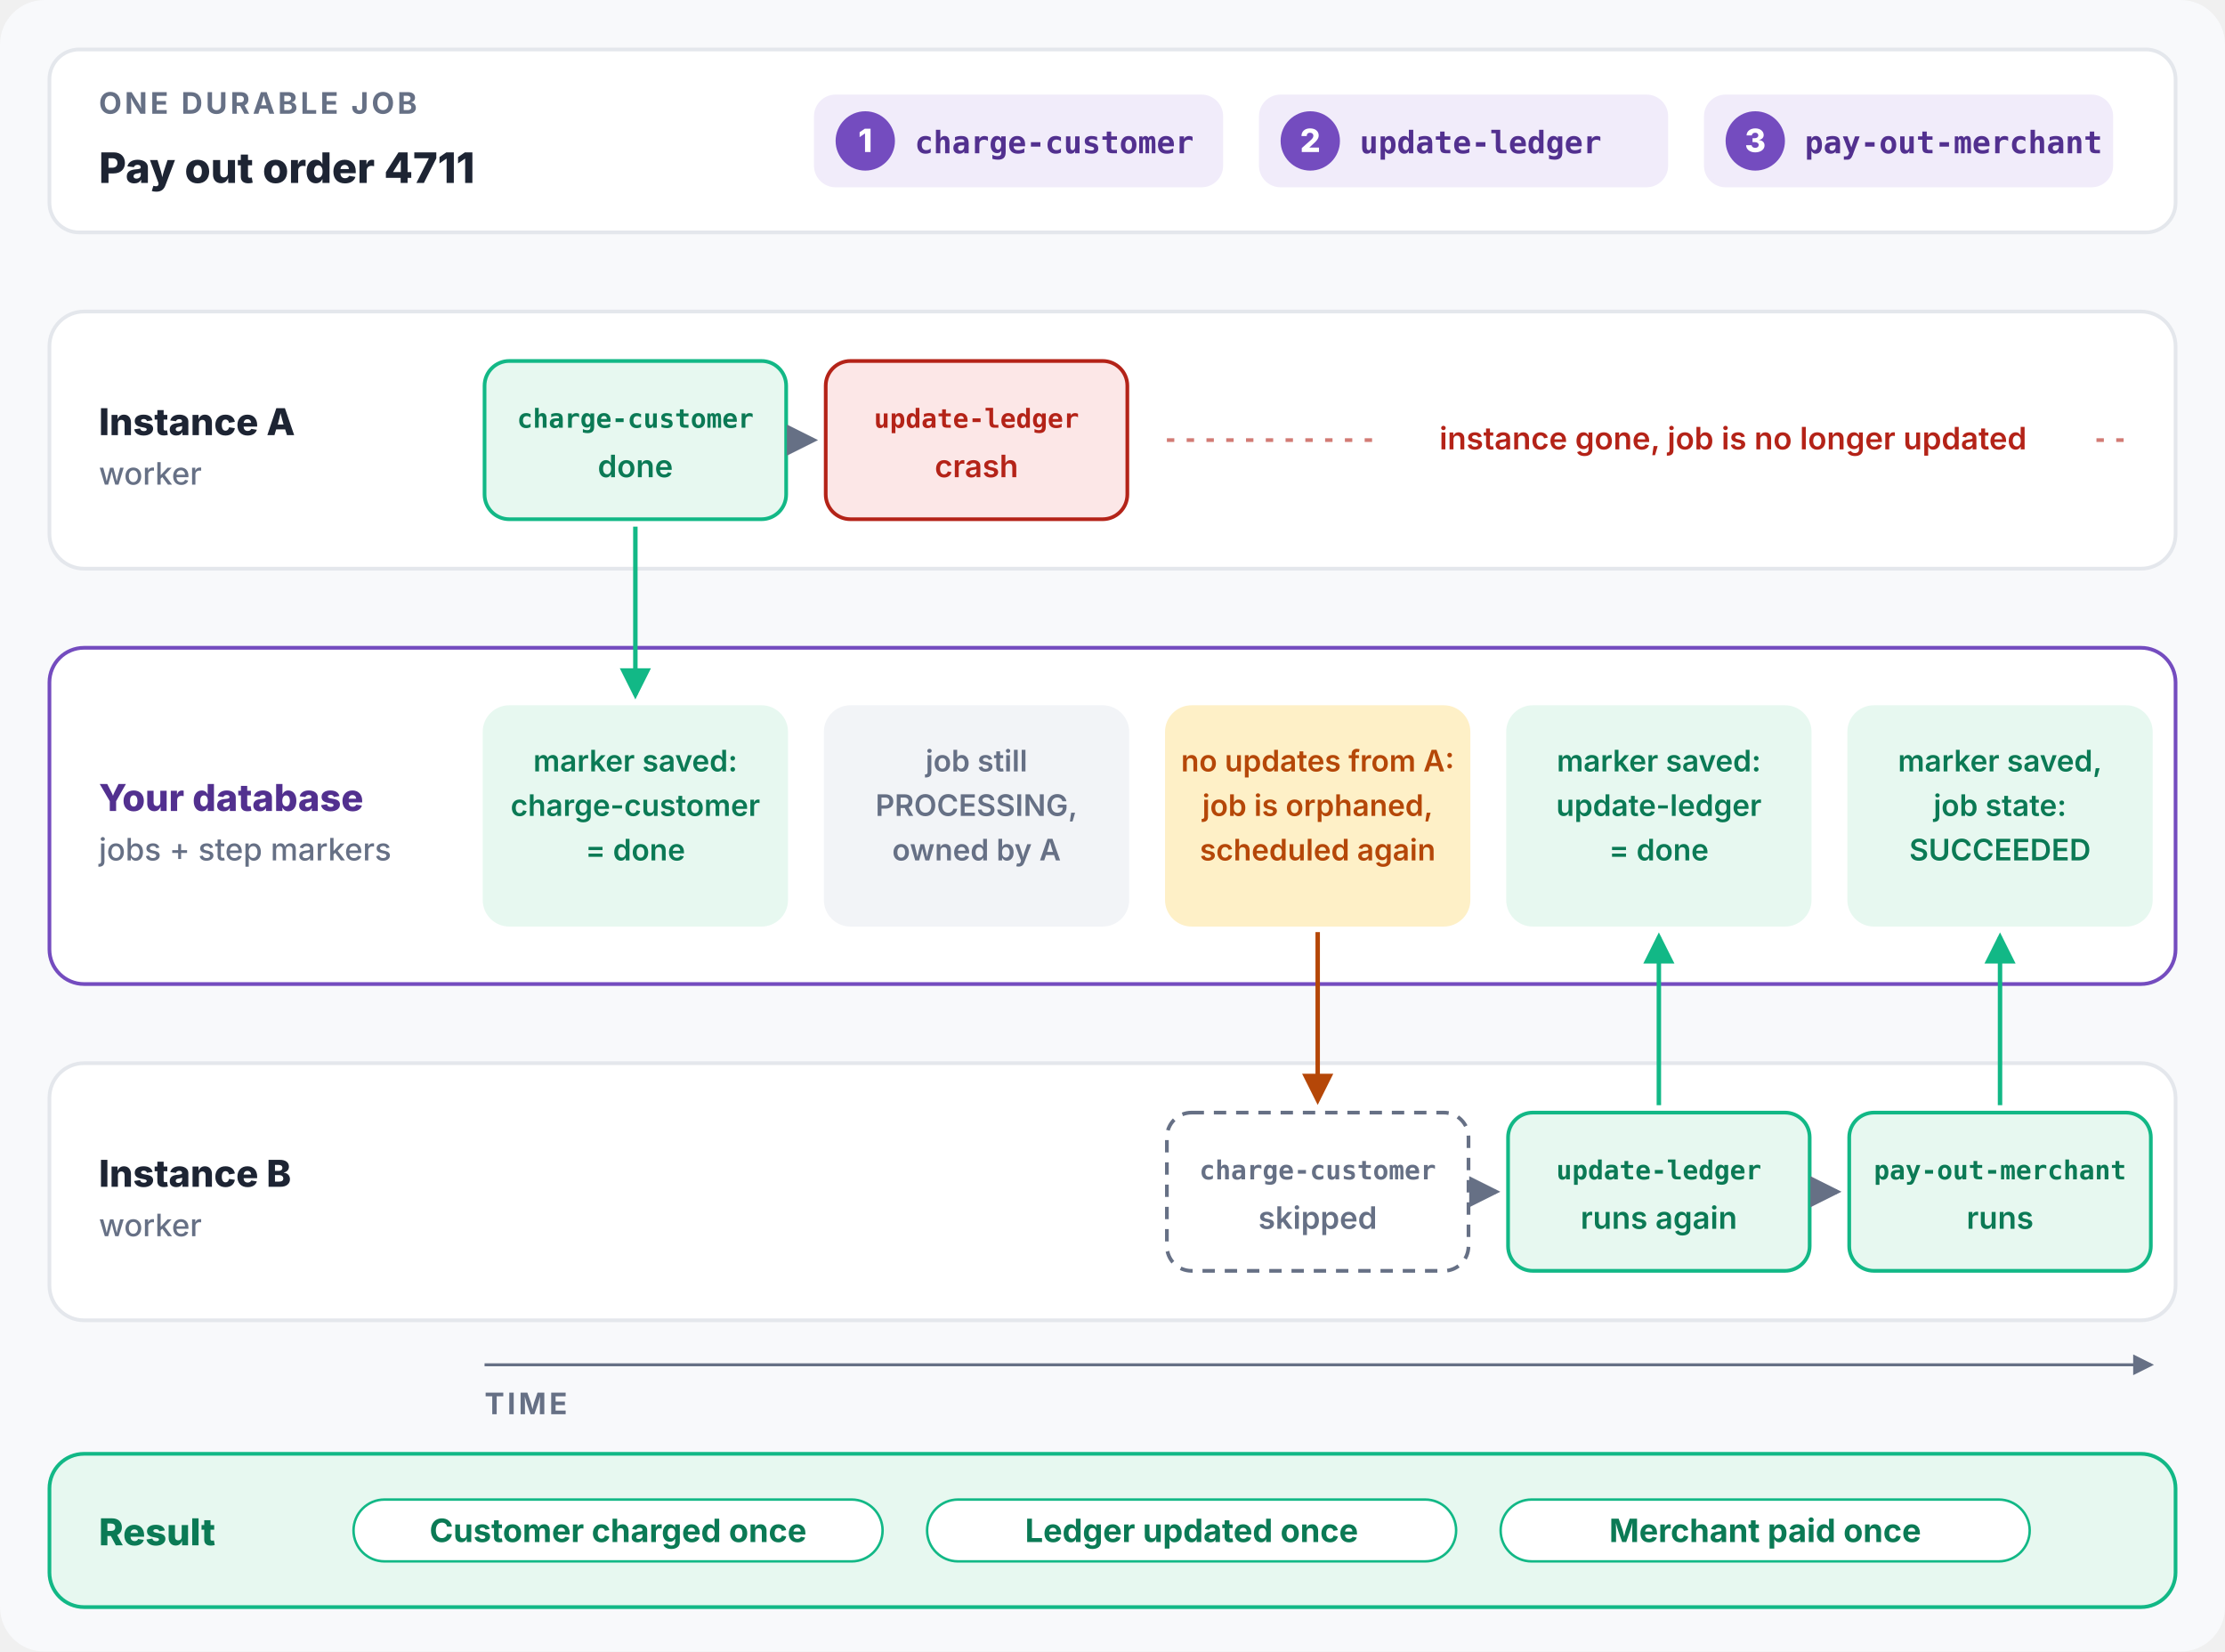
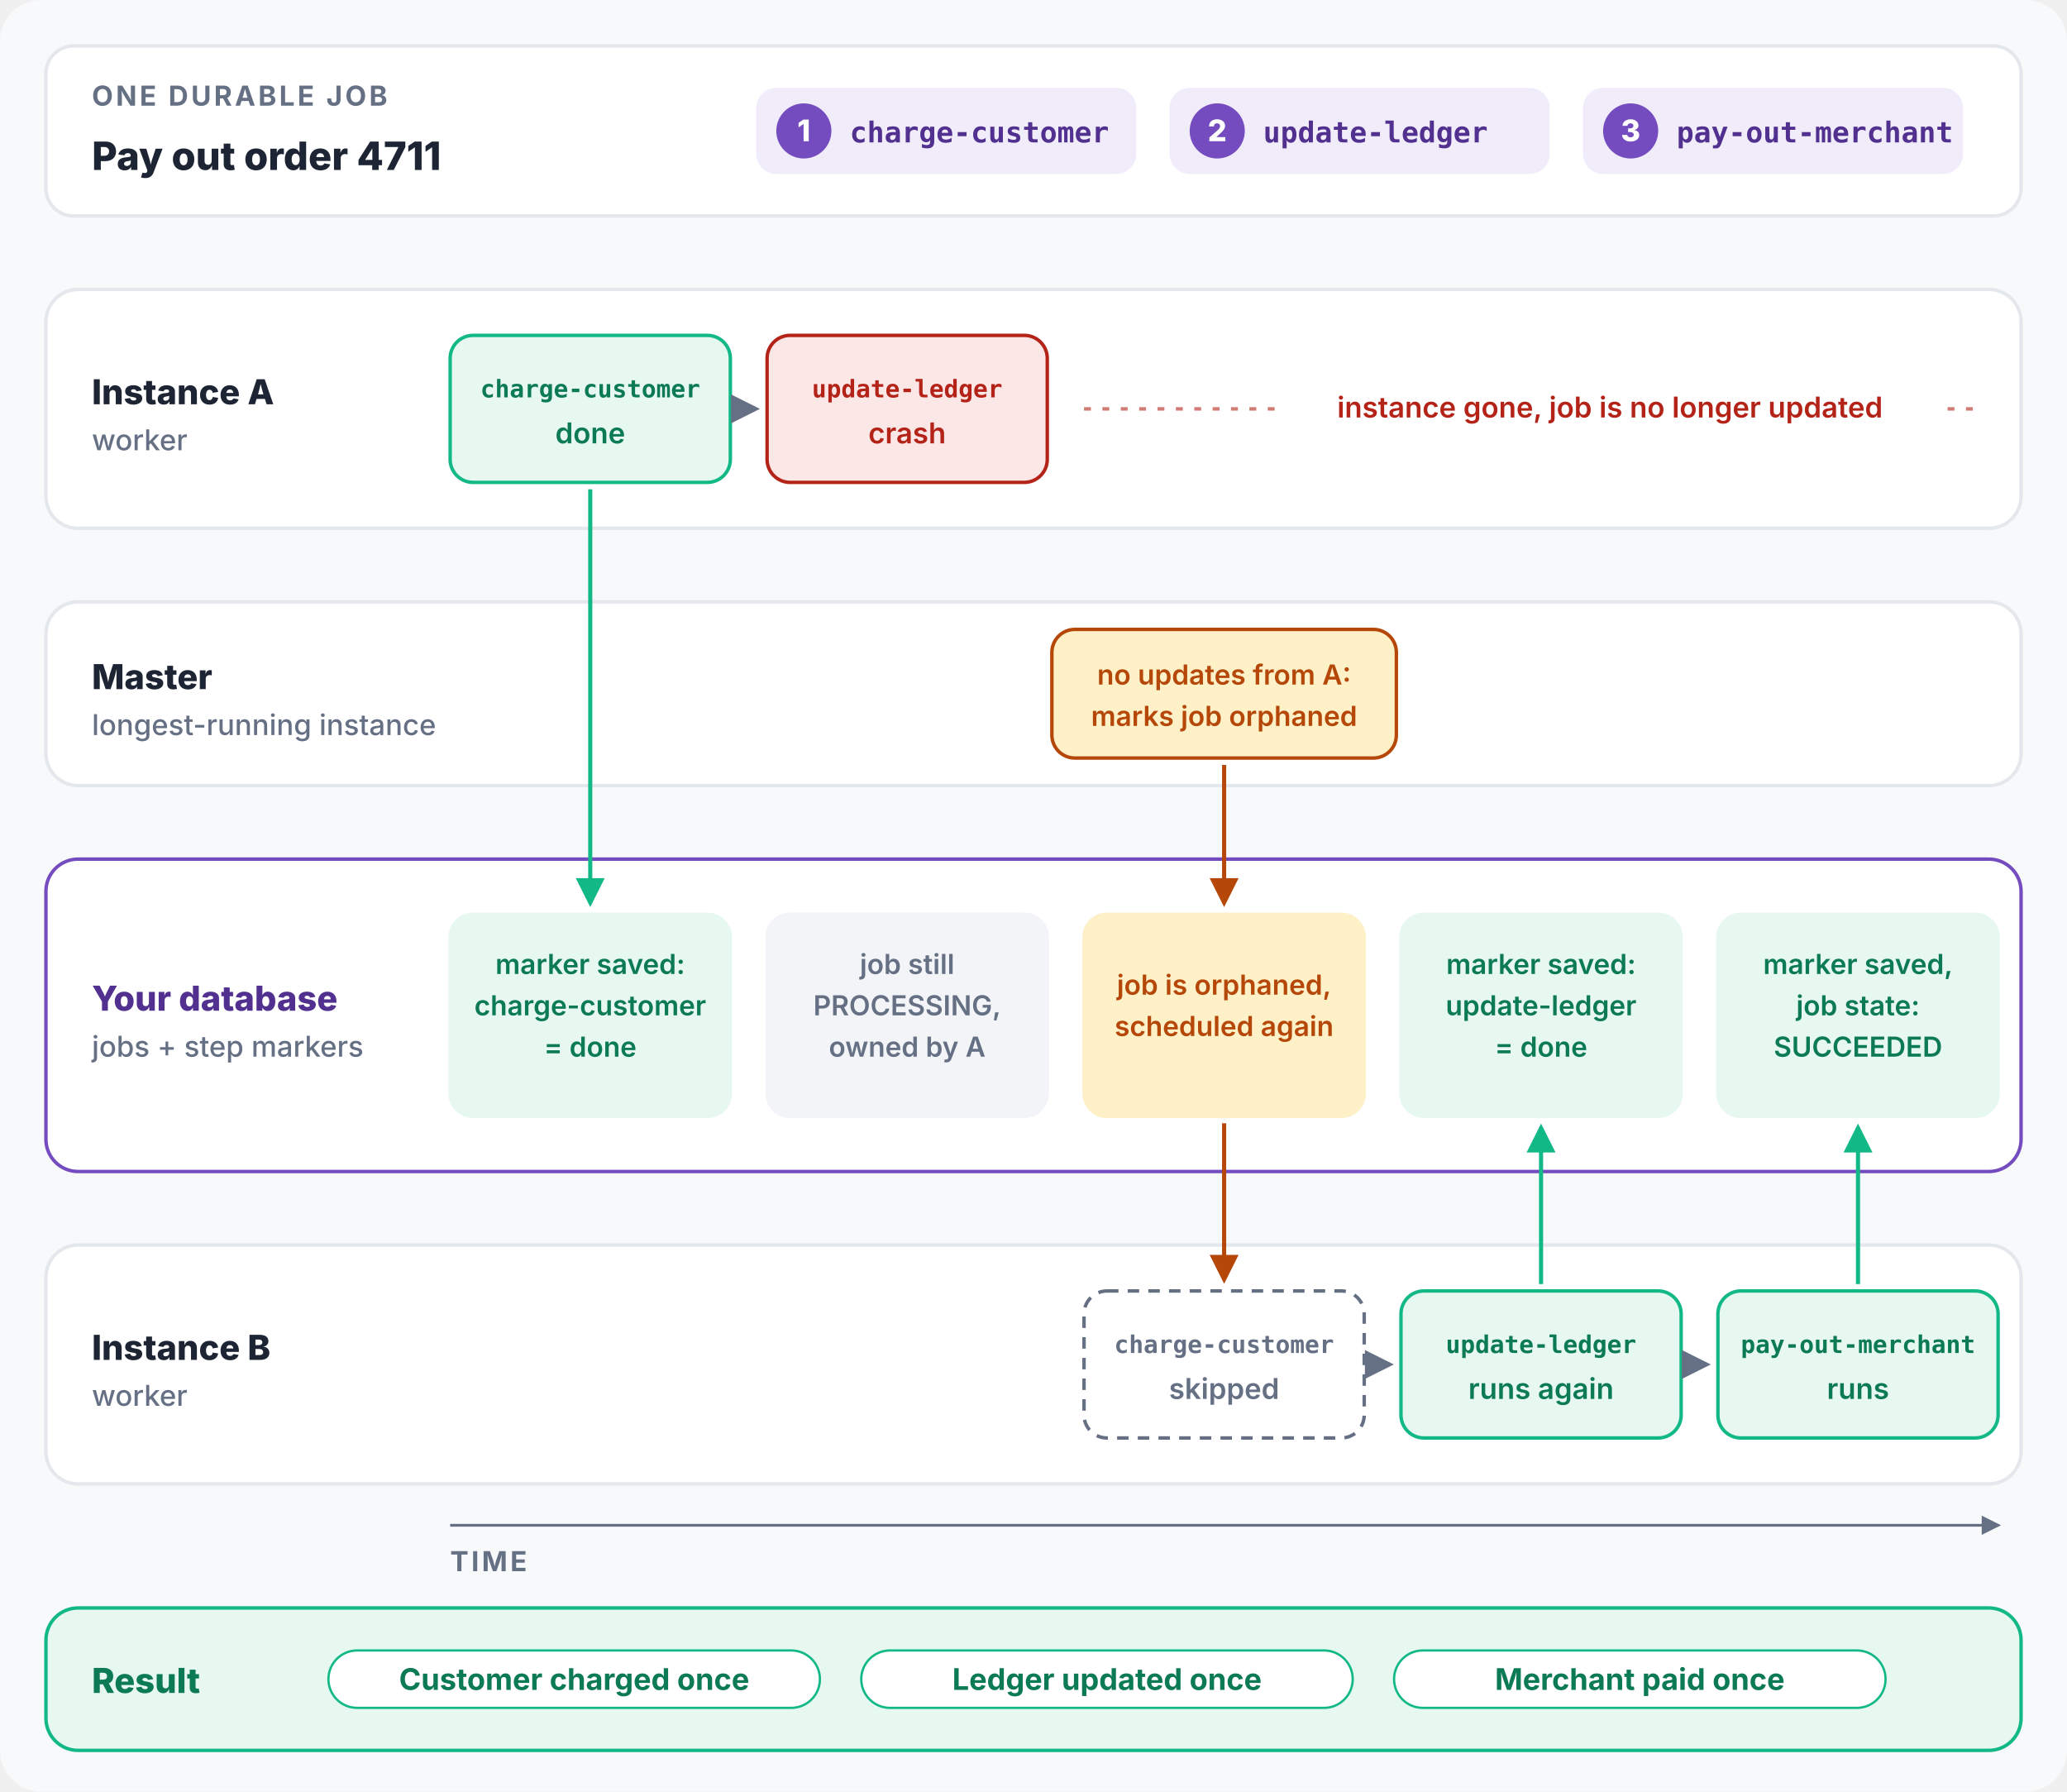
- <svg xmlns="http://www.w3.org/2000/svg" width="900" height="668" viewBox="0 0 900 668" style="max-width:100%;height:auto;" role="img" aria-label="Pattern: a three-step payment job crashes on instance A after the charge step, the database keeps the step marker, the master notices the job is no longer updated and instance B resumes the job at the second step so the customer is charged once">
+ <svg xmlns="http://www.w3.org/2000/svg" width="900" height="780" viewBox="0 0 900 780" style="max-width:100%;height:auto;" role="img" aria-label="Pattern: a three-step payment job crashes on instance A after the charge step, the database keeps the step marker, the master notices the job is no longer updated and instance B resumes the job at the second step so the customer is charged once">
  <defs>
    <marker id="p2-667085" viewBox="0 0 10 10" refX="8.5" refY="5" markerWidth="7" markerHeight="7" orient="auto-start-reverse">
      <path d="M 0 0 L 10 5 L 0 10 z" fill="#667085" />
    </marker>
    <marker id="p2-744CBF" viewBox="0 0 10 10" refX="8.5" refY="5" markerWidth="7" markerHeight="7" orient="auto-start-reverse">
      <path d="M 0 0 L 10 5 L 0 10 z" fill="#744CBF" />
    </marker>
    <marker id="p2-12B886" viewBox="0 0 10 10" refX="8.5" refY="5" markerWidth="7" markerHeight="7" orient="auto-start-reverse">
      <path d="M 0 0 L 10 5 L 0 10 z" fill="#12B886" />
    </marker>
    <marker id="p2-B42318" viewBox="0 0 10 10" refX="8.5" refY="5" markerWidth="7" markerHeight="7" orient="auto-start-reverse">
      <path d="M 0 0 L 10 5 L 0 10 z" fill="#B42318" />
    </marker>
    <marker id="p2-B54708" viewBox="0 0 10 10" refX="8.5" refY="5" markerWidth="7" markerHeight="7" orient="auto-start-reverse">
      <path d="M 0 0 L 10 5 L 0 10 z" fill="#B54708" />
    </marker>
  </defs>
-   <rect x="0" y="0" width="900" height="668" rx="18" fill="#F8F9FB" />
+   <rect x="0" y="0" width="900" height="780" rx="18" fill="#F8F9FB" />
  <rect x="20" y="20" width="860" height="74" rx="12" fill="#FFFFFF" stroke="#E4E7EC" stroke-width="1.5" />
  <text x="40" y="46" text-anchor="start" font-family="Satoshi, Inter, -apple-system, BlinkMacSystemFont, 'Segoe UI', Roboto, Helvetica, Arial, sans-serif" font-size="12" font-weight="700" fill="#667085" letter-spacing="1.2">ONE DURABLE JOB</text>
  <text x="40" y="74" text-anchor="start" font-family="Satoshi, Inter, -apple-system, BlinkMacSystemFont, 'Segoe UI', Roboto, Helvetica, Arial, sans-serif" font-size="17" font-weight="800" fill="#1D2433">Pay out order 4711</text>
  <rect x="330" y="39" width="164" height="36" rx="8" fill="#F1ECFA" stroke="#F1ECFA" stroke-width="1.5" />
  <circle cx="350" cy="57" r="12" fill="#744CBF" />
  <text x="350" y="61.5" text-anchor="middle" font-family="Satoshi, Inter, -apple-system, BlinkMacSystemFont, 'Segoe UI', Roboto, Helvetica, Arial, sans-serif" font-size="13" font-weight="800" fill="#FFFFFF">1</text>
  <text x="370" y="62" text-anchor="start" font-family="'JetBrains Mono', ui-monospace, SFMono-Regular, Menlo, Consolas, monospace" font-size="12.5" font-weight="700" fill="#52308F">charge-customer</text>
  <rect x="510" y="39" width="164" height="36" rx="8" fill="#F1ECFA" stroke="#F1ECFA" stroke-width="1.5" />
  <circle cx="530" cy="57" r="12" fill="#744CBF" />
  <text x="530" y="61.5" text-anchor="middle" font-family="Satoshi, Inter, -apple-system, BlinkMacSystemFont, 'Segoe UI', Roboto, Helvetica, Arial, sans-serif" font-size="13" font-weight="800" fill="#FFFFFF">2</text>
  <text x="550" y="62" text-anchor="start" font-family="'JetBrains Mono', ui-monospace, SFMono-Regular, Menlo, Consolas, monospace" font-size="12.5" font-weight="700" fill="#52308F">update-ledger</text>
  <rect x="690" y="39" width="164" height="36" rx="8" fill="#F1ECFA" stroke="#F1ECFA" stroke-width="1.5" />
  <circle cx="710" cy="57" r="12" fill="#744CBF" />
  <text x="710" y="61.5" text-anchor="middle" font-family="Satoshi, Inter, -apple-system, BlinkMacSystemFont, 'Segoe UI', Roboto, Helvetica, Arial, sans-serif" font-size="13" font-weight="800" fill="#FFFFFF">3</text>
  <text x="730" y="62" text-anchor="start" font-family="'JetBrains Mono', ui-monospace, SFMono-Regular, Menlo, Consolas, monospace" font-size="12.5" font-weight="700" fill="#52308F">pay-out-merchant</text>
  <rect x="20" y="126" width="860" height="104" rx="14" fill="#FFFFFF" stroke="#E4E7EC" stroke-width="1.5" />
  <text x="40" y="176.0" text-anchor="start" font-family="Satoshi, Inter, -apple-system, BlinkMacSystemFont, 'Segoe UI', Roboto, Helvetica, Arial, sans-serif" font-size="15" font-weight="800" fill="#1D2433">Instance A</text>
-   <rect x="20" y="262" width="860" height="136" rx="14" fill="#FFFFFF" stroke="#744CBF" stroke-width="1.5" />
-   <text x="40" y="328.0" text-anchor="start" font-family="Satoshi, Inter, -apple-system, BlinkMacSystemFont, 'Segoe UI', Roboto, Helvetica, Arial, sans-serif" font-size="15" font-weight="800" fill="#52308F">Your database</text>
-   <rect x="20" y="430" width="860" height="104" rx="14" fill="#FFFFFF" stroke="#E4E7EC" stroke-width="1.5" />
-   <text x="40" y="480.0" text-anchor="start" font-family="Satoshi, Inter, -apple-system, BlinkMacSystemFont, 'Segoe UI', Roboto, Helvetica, Arial, sans-serif" font-size="15" font-weight="800" fill="#1D2433">Instance B</text>
+   <rect x="20" y="262" width="860" height="80" rx="14" fill="#FFFFFF" stroke="#E4E7EC" stroke-width="1.5" />
+   <text x="40" y="300" text-anchor="start" font-family="Satoshi, Inter, -apple-system, BlinkMacSystemFont, 'Segoe UI', Roboto, Helvetica, Arial, sans-serif" font-size="15" font-weight="800" fill="#1D2433">Master</text>
+   <text x="40" y="320" text-anchor="start" font-family="Satoshi, Inter, -apple-system, BlinkMacSystemFont, 'Segoe UI', Roboto, Helvetica, Arial, sans-serif" font-size="12.5" font-weight="500" fill="#667085">longest-running instance</text>
+   <rect x="458" y="274" width="150" height="56" rx="10" fill="#FEF0C7" stroke="#B54708" stroke-width="1.5" />
+   <text x="533" y="298" text-anchor="middle" font-family="Satoshi, Inter, -apple-system, BlinkMacSystemFont, 'Segoe UI', Roboto, Helvetica, Arial, sans-serif" font-size="12" font-weight="600" fill="#B54708">no updates from A:</text>
+   <text x="533" y="316" text-anchor="middle" font-family="Satoshi, Inter, -apple-system, BlinkMacSystemFont, 'Segoe UI', Roboto, Helvetica, Arial, sans-serif" font-size="12" font-weight="600" fill="#B54708">marks job orphaned</text>
+   <rect x="20" y="374" width="860" height="136" rx="14" fill="#FFFFFF" stroke="#744CBF" stroke-width="1.5" />
+   <text x="40" y="440" text-anchor="start" font-family="Satoshi, Inter, -apple-system, BlinkMacSystemFont, 'Segoe UI', Roboto, Helvetica, Arial, sans-serif" font-size="15" font-weight="800" fill="#52308F">Your database</text>
+   <rect x="20" y="542" width="860" height="104" rx="14" fill="#FFFFFF" stroke="#E4E7EC" stroke-width="1.5" />
+   <text x="40" y="592" text-anchor="start" font-family="Satoshi, Inter, -apple-system, BlinkMacSystemFont, 'Segoe UI', Roboto, Helvetica, Arial, sans-serif" font-size="15" font-weight="800" fill="#1D2433">Instance B</text>
  <text x="40" y="196" text-anchor="start" font-family="Satoshi, Inter, -apple-system, BlinkMacSystemFont, 'Segoe UI', Roboto, Helvetica, Arial, sans-serif" font-size="12.5" font-weight="500" fill="#667085">worker</text>
-   <text x="40" y="348" text-anchor="start" font-family="Satoshi, Inter, -apple-system, BlinkMacSystemFont, 'Segoe UI', Roboto, Helvetica, Arial, sans-serif" font-size="12.5" font-weight="500" fill="#667085">jobs + step markers</text>
-   <text x="40" y="500" text-anchor="start" font-family="Satoshi, Inter, -apple-system, BlinkMacSystemFont, 'Segoe UI', Roboto, Helvetica, Arial, sans-serif" font-size="12.5" font-weight="500" fill="#667085">worker</text>
+   <text x="40" y="460" text-anchor="start" font-family="Satoshi, Inter, -apple-system, BlinkMacSystemFont, 'Segoe UI', Roboto, Helvetica, Arial, sans-serif" font-size="12.5" font-weight="500" fill="#667085">jobs + step markers</text>
+   <text x="40" y="612" text-anchor="start" font-family="Satoshi, Inter, -apple-system, BlinkMacSystemFont, 'Segoe UI', Roboto, Helvetica, Arial, sans-serif" font-size="12.5" font-weight="500" fill="#667085">worker</text>
  <rect x="196" y="146" width="122" height="64" rx="10" fill="#E7F8F0" stroke="#12B886" stroke-width="1.5" />
  <text x="257.0" y="173" text-anchor="middle" font-family="'JetBrains Mono', ui-monospace, SFMono-Regular, Menlo, Consolas, monospace" font-size="10.6" font-weight="700" fill="#0B7A55">charge-customer</text>
  <text x="257.0" y="193" text-anchor="middle" font-family="Satoshi, Inter, -apple-system, BlinkMacSystemFont, 'Segoe UI', Roboto, Helvetica, Arial, sans-serif" font-size="12.5" font-weight="600" fill="#0B7A55">done</text>
  <rect x="334" y="146" width="122" height="64" rx="10" fill="#FCE7E7" stroke="#B42318" stroke-width="1.5" />
  <text x="395.0" y="173" text-anchor="middle" font-family="'JetBrains Mono', ui-monospace, SFMono-Regular, Menlo, Consolas, monospace" font-size="10.6" font-weight="700" fill="#B42318">update-ledger</text>
  <text x="395.0" y="193" text-anchor="middle" font-family="Satoshi, Inter, -apple-system, BlinkMacSystemFont, 'Segoe UI', Roboto, Helvetica, Arial, sans-serif" font-size="12.5" font-weight="600" fill="#B42318">crash</text>
-   <path d="M 321 178.0 L 329 178.0" fill="none" stroke="#667085" stroke-width="1.8" stroke-linejoin="round" marker-end="url(#p2-667085)" />
+   <path d="M 321 178 L 329 178" fill="none" stroke="#667085" stroke-width="1.8" stroke-linejoin="round" marker-end="url(#p2-667085)" />
  <line x1="472" y1="178.0" x2="860" y2="178.0" stroke="#B42318" stroke-width="1.5" stroke-dasharray="3 5" opacity="0.6" />
  <rect x="558.5" y="167.375" width="285.0" height="19.375" rx="4" fill="#FFFFFF" />
  <text x="701.0" y="181.75" text-anchor="middle" font-family="Satoshi, Inter, -apple-system, BlinkMacSystemFont, 'Segoe UI', Roboto, Helvetica, Arial, sans-serif" font-size="12.5" font-weight="600" fill="#B42318">instance gone, job is no longer updated</text>
-   <rect x="196.0" y="286" width="122" height="88" rx="10" fill="#E7F8F0" stroke="#E7F8F0" stroke-width="1.5" />
-   <text x="257.0" y="312" text-anchor="middle" font-family="Satoshi, Inter, -apple-system, BlinkMacSystemFont, 'Segoe UI', Roboto, Helvetica, Arial, sans-serif" font-size="12" font-weight="600" fill="#0B7A55">marker saved:</text>
-   <text x="257.0" y="330" text-anchor="middle" font-family="Satoshi, Inter, -apple-system, BlinkMacSystemFont, 'Segoe UI', Roboto, Helvetica, Arial, sans-serif" font-size="12" font-weight="600" fill="#0B7A55">charge-customer</text>
-   <text x="257.0" y="348" text-anchor="middle" font-family="Satoshi, Inter, -apple-system, BlinkMacSystemFont, 'Segoe UI', Roboto, Helvetica, Arial, sans-serif" font-size="12" font-weight="600" fill="#0B7A55">= done</text>
-   <rect x="334.0" y="286" width="122" height="88" rx="10" fill="#F2F4F7" stroke="#F2F4F7" stroke-width="1.5" />
-   <text x="395.0" y="312" text-anchor="middle" font-family="Satoshi, Inter, -apple-system, BlinkMacSystemFont, 'Segoe UI', Roboto, Helvetica, Arial, sans-serif" font-size="12" font-weight="600" fill="#667085">job still</text>
-   <text x="395.0" y="330" text-anchor="middle" font-family="Satoshi, Inter, -apple-system, BlinkMacSystemFont, 'Segoe UI', Roboto, Helvetica, Arial, sans-serif" font-size="12" font-weight="600" fill="#667085">PROCESSING,</text>
-   <text x="395.0" y="348" text-anchor="middle" font-family="Satoshi, Inter, -apple-system, BlinkMacSystemFont, 'Segoe UI', Roboto, Helvetica, Arial, sans-serif" font-size="12" font-weight="600" fill="#667085">owned by A</text>
-   <rect x="472.0" y="286" width="122" height="88" rx="10" fill="#FEF0C7" stroke="#FEF0C7" stroke-width="1.5" />
-   <text x="533.0" y="312" text-anchor="middle" font-family="Satoshi, Inter, -apple-system, BlinkMacSystemFont, 'Segoe UI', Roboto, Helvetica, Arial, sans-serif" font-size="12" font-weight="600" fill="#B54708">no updates from A:</text>
-   <text x="533.0" y="330" text-anchor="middle" font-family="Satoshi, Inter, -apple-system, BlinkMacSystemFont, 'Segoe UI', Roboto, Helvetica, Arial, sans-serif" font-size="12" font-weight="600" fill="#B54708">job is orphaned,</text>
-   <text x="533.0" y="348" text-anchor="middle" font-family="Satoshi, Inter, -apple-system, BlinkMacSystemFont, 'Segoe UI', Roboto, Helvetica, Arial, sans-serif" font-size="12" font-weight="600" fill="#B54708">scheduled again</text>
-   <rect x="610.0" y="286" width="122" height="88" rx="10" fill="#E7F8F0" stroke="#E7F8F0" stroke-width="1.5" />
-   <text x="671.0" y="312" text-anchor="middle" font-family="Satoshi, Inter, -apple-system, BlinkMacSystemFont, 'Segoe UI', Roboto, Helvetica, Arial, sans-serif" font-size="12" font-weight="600" fill="#0B7A55">marker saved:</text>
-   <text x="671.0" y="330" text-anchor="middle" font-family="Satoshi, Inter, -apple-system, BlinkMacSystemFont, 'Segoe UI', Roboto, Helvetica, Arial, sans-serif" font-size="12" font-weight="600" fill="#0B7A55">update-ledger</text>
-   <text x="671.0" y="348" text-anchor="middle" font-family="Satoshi, Inter, -apple-system, BlinkMacSystemFont, 'Segoe UI', Roboto, Helvetica, Arial, sans-serif" font-size="12" font-weight="600" fill="#0B7A55">= done</text>
-   <rect x="748.0" y="286" width="122" height="88" rx="10" fill="#E7F8F0" stroke="#E7F8F0" stroke-width="1.5" />
-   <text x="809.0" y="312" text-anchor="middle" font-family="Satoshi, Inter, -apple-system, BlinkMacSystemFont, 'Segoe UI', Roboto, Helvetica, Arial, sans-serif" font-size="12" font-weight="600" fill="#0B7A55">marker saved,</text>
-   <text x="809.0" y="330" text-anchor="middle" font-family="Satoshi, Inter, -apple-system, BlinkMacSystemFont, 'Segoe UI', Roboto, Helvetica, Arial, sans-serif" font-size="12" font-weight="600" fill="#0B7A55">job state:</text>
-   <text x="809.0" y="348" text-anchor="middle" font-family="Satoshi, Inter, -apple-system, BlinkMacSystemFont, 'Segoe UI', Roboto, Helvetica, Arial, sans-serif" font-size="12" font-weight="600" fill="#0B7A55">SUCCEEDED</text>
-   <rect x="472" y="450" width="122" height="64" rx="10" fill="#FFFFFF" stroke="#667085" stroke-width="1.5" stroke-dasharray="5 4" />
-   <text x="533.0" y="477" text-anchor="middle" font-family="'JetBrains Mono', ui-monospace, SFMono-Regular, Menlo, Consolas, monospace" font-size="10.6" font-weight="700" fill="#667085">charge-customer</text>
-   <text x="533.0" y="497" text-anchor="middle" font-family="Satoshi, Inter, -apple-system, BlinkMacSystemFont, 'Segoe UI', Roboto, Helvetica, Arial, sans-serif" font-size="12.5" font-weight="600" fill="#667085">skipped</text>
-   <rect x="610" y="450" width="122" height="64" rx="10" fill="#E7F8F0" stroke="#12B886" stroke-width="1.5" />
-   <text x="671.0" y="477" text-anchor="middle" font-family="'JetBrains Mono', ui-monospace, SFMono-Regular, Menlo, Consolas, monospace" font-size="10.6" font-weight="700" fill="#0B7A55">update-ledger</text>
-   <text x="671.0" y="497" text-anchor="middle" font-family="Satoshi, Inter, -apple-system, BlinkMacSystemFont, 'Segoe UI', Roboto, Helvetica, Arial, sans-serif" font-size="12.5" font-weight="600" fill="#0B7A55">runs again</text>
-   <rect x="748" y="450" width="122" height="64" rx="10" fill="#E7F8F0" stroke="#12B886" stroke-width="1.5" />
-   <text x="809.0" y="477" text-anchor="middle" font-family="'JetBrains Mono', ui-monospace, SFMono-Regular, Menlo, Consolas, monospace" font-size="10.6" font-weight="700" fill="#0B7A55">pay-out-merchant</text>
-   <text x="809.0" y="497" text-anchor="middle" font-family="Satoshi, Inter, -apple-system, BlinkMacSystemFont, 'Segoe UI', Roboto, Helvetica, Arial, sans-serif" font-size="12.5" font-weight="600" fill="#0B7A55">runs</text>
-   <path d="M 597 482.0 L 605 482.0" fill="none" stroke="#667085" stroke-width="1.8" stroke-linejoin="round" marker-end="url(#p2-667085)" />
-   <path d="M 735 482.0 L 743 482.0" fill="none" stroke="#667085" stroke-width="1.8" stroke-linejoin="round" marker-end="url(#p2-667085)" />
-   <path d="M 257.0 213 L 257.0 281" fill="none" stroke="#12B886" stroke-width="1.8" stroke-linejoin="round" marker-end="url(#p2-12B886)" />
-   <path d="M 533.0 377 L 533.0 445" fill="none" stroke="#B54708" stroke-width="1.8" stroke-linejoin="round" marker-end="url(#p2-B54708)" />
-   <path d="M 671.0 447 L 671.0 379" fill="none" stroke="#12B886" stroke-width="1.8" stroke-linejoin="round" marker-end="url(#p2-12B886)" />
-   <path d="M 809.0 447 L 809.0 379" fill="none" stroke="#12B886" stroke-width="1.8" stroke-linejoin="round" marker-end="url(#p2-12B886)" />
-   <path d="M 196 552 L 870 552" fill="none" stroke="#667085" stroke-width="1.2" stroke-linejoin="round" marker-end="url(#p2-667085)" />
-   <text x="196" y="572" text-anchor="start" font-family="Satoshi, Inter, -apple-system, BlinkMacSystemFont, 'Segoe UI', Roboto, Helvetica, Arial, sans-serif" font-size="12" font-weight="700" fill="#667085" letter-spacing="1.2">TIME</text>
-   <rect x="20" y="588" width="860" height="62" rx="14" fill="#E7F8F0" stroke="#12B886" stroke-width="1.5" />
-   <text x="40" y="625" text-anchor="start" font-family="Satoshi, Inter, -apple-system, BlinkMacSystemFont, 'Segoe UI', Roboto, Helvetica, Arial, sans-serif" font-size="15" font-weight="800" fill="#0B7A55">Result</text>
-   <rect x="143.0" y="606.5" width="214" height="25" rx="12.5" fill="#FFFFFF" stroke="#12B886" stroke-width="1" />
-   <text x="250" y="623.68" text-anchor="middle" font-family="Satoshi, Inter, -apple-system, BlinkMacSystemFont, 'Segoe UI', Roboto, Helvetica, Arial, sans-serif" font-size="13" font-weight="700" fill="#0B7A55">Customer charged once</text>
-   <rect x="375.0" y="606.5" width="214" height="25" rx="12.5" fill="#FFFFFF" stroke="#12B886" stroke-width="1" />
-   <text x="482" y="623.68" text-anchor="middle" font-family="Satoshi, Inter, -apple-system, BlinkMacSystemFont, 'Segoe UI', Roboto, Helvetica, Arial, sans-serif" font-size="13" font-weight="700" fill="#0B7A55">Ledger updated once</text>
-   <rect x="607.0" y="606.5" width="214" height="25" rx="12.5" fill="#FFFFFF" stroke="#12B886" stroke-width="1" />
-   <text x="714" y="623.68" text-anchor="middle" font-family="Satoshi, Inter, -apple-system, BlinkMacSystemFont, 'Segoe UI', Roboto, Helvetica, Arial, sans-serif" font-size="13" font-weight="700" fill="#0B7A55">Merchant paid once</text>
+   <rect x="196.0" y="398" width="122" height="88" rx="10" fill="#E7F8F0" stroke="#E7F8F0" stroke-width="1.5" />
+   <text x="257.0" y="424" text-anchor="middle" font-family="Satoshi, Inter, -apple-system, BlinkMacSystemFont, 'Segoe UI', Roboto, Helvetica, Arial, sans-serif" font-size="12" font-weight="600" fill="#0B7A55">marker saved:</text>
+   <text x="257.0" y="442" text-anchor="middle" font-family="Satoshi, Inter, -apple-system, BlinkMacSystemFont, 'Segoe UI', Roboto, Helvetica, Arial, sans-serif" font-size="12" font-weight="600" fill="#0B7A55">charge-customer</text>
+   <text x="257.0" y="460" text-anchor="middle" font-family="Satoshi, Inter, -apple-system, BlinkMacSystemFont, 'Segoe UI', Roboto, Helvetica, Arial, sans-serif" font-size="12" font-weight="600" fill="#0B7A55">= done</text>
+   <rect x="334.0" y="398" width="122" height="88" rx="10" fill="#F2F4F7" stroke="#F2F4F7" stroke-width="1.5" />
+   <text x="395.0" y="424" text-anchor="middle" font-family="Satoshi, Inter, -apple-system, BlinkMacSystemFont, 'Segoe UI', Roboto, Helvetica, Arial, sans-serif" font-size="12" font-weight="600" fill="#667085">job still</text>
+   <text x="395.0" y="442" text-anchor="middle" font-family="Satoshi, Inter, -apple-system, BlinkMacSystemFont, 'Segoe UI', Roboto, Helvetica, Arial, sans-serif" font-size="12" font-weight="600" fill="#667085">PROCESSING,</text>
+   <text x="395.0" y="460" text-anchor="middle" font-family="Satoshi, Inter, -apple-system, BlinkMacSystemFont, 'Segoe UI', Roboto, Helvetica, Arial, sans-serif" font-size="12" font-weight="600" fill="#667085">owned by A</text>
+   <rect x="472.0" y="398" width="122" height="88" rx="10" fill="#FEF0C7" stroke="#FEF0C7" stroke-width="1.5" />
+   <text x="533.0" y="433" text-anchor="middle" font-family="Satoshi, Inter, -apple-system, BlinkMacSystemFont, 'Segoe UI', Roboto, Helvetica, Arial, sans-serif" font-size="12" font-weight="600" fill="#B54708">job is orphaned,</text>
+   <text x="533.0" y="451" text-anchor="middle" font-family="Satoshi, Inter, -apple-system, BlinkMacSystemFont, 'Segoe UI', Roboto, Helvetica, Arial, sans-serif" font-size="12" font-weight="600" fill="#B54708">scheduled again</text>
+   <rect x="610.0" y="398" width="122" height="88" rx="10" fill="#E7F8F0" stroke="#E7F8F0" stroke-width="1.5" />
+   <text x="671.0" y="424" text-anchor="middle" font-family="Satoshi, Inter, -apple-system, BlinkMacSystemFont, 'Segoe UI', Roboto, Helvetica, Arial, sans-serif" font-size="12" font-weight="600" fill="#0B7A55">marker saved:</text>
+   <text x="671.0" y="442" text-anchor="middle" font-family="Satoshi, Inter, -apple-system, BlinkMacSystemFont, 'Segoe UI', Roboto, Helvetica, Arial, sans-serif" font-size="12" font-weight="600" fill="#0B7A55">update-ledger</text>
+   <text x="671.0" y="460" text-anchor="middle" font-family="Satoshi, Inter, -apple-system, BlinkMacSystemFont, 'Segoe UI', Roboto, Helvetica, Arial, sans-serif" font-size="12" font-weight="600" fill="#0B7A55">= done</text>
+   <rect x="748.0" y="398" width="122" height="88" rx="10" fill="#E7F8F0" stroke="#E7F8F0" stroke-width="1.5" />
+   <text x="809.0" y="424" text-anchor="middle" font-family="Satoshi, Inter, -apple-system, BlinkMacSystemFont, 'Segoe UI', Roboto, Helvetica, Arial, sans-serif" font-size="12" font-weight="600" fill="#0B7A55">marker saved,</text>
+   <text x="809.0" y="442" text-anchor="middle" font-family="Satoshi, Inter, -apple-system, BlinkMacSystemFont, 'Segoe UI', Roboto, Helvetica, Arial, sans-serif" font-size="12" font-weight="600" fill="#0B7A55">job state:</text>
+   <text x="809.0" y="460" text-anchor="middle" font-family="Satoshi, Inter, -apple-system, BlinkMacSystemFont, 'Segoe UI', Roboto, Helvetica, Arial, sans-serif" font-size="12" font-weight="600" fill="#0B7A55">SUCCEEDED</text>
+   <rect x="472" y="562" width="122" height="64" rx="10" fill="#FFFFFF" stroke="#667085" stroke-width="1.5" stroke-dasharray="5 4" />
+   <text x="533.0" y="589" text-anchor="middle" font-family="'JetBrains Mono', ui-monospace, SFMono-Regular, Menlo, Consolas, monospace" font-size="10.6" font-weight="700" fill="#667085">charge-customer</text>
+   <text x="533.0" y="609" text-anchor="middle" font-family="Satoshi, Inter, -apple-system, BlinkMacSystemFont, 'Segoe UI', Roboto, Helvetica, Arial, sans-serif" font-size="12.5" font-weight="600" fill="#667085">skipped</text>
+   <rect x="610" y="562" width="122" height="64" rx="10" fill="#E7F8F0" stroke="#12B886" stroke-width="1.5" />
+   <text x="671.0" y="589" text-anchor="middle" font-family="'JetBrains Mono', ui-monospace, SFMono-Regular, Menlo, Consolas, monospace" font-size="10.6" font-weight="700" fill="#0B7A55">update-ledger</text>
+   <text x="671.0" y="609" text-anchor="middle" font-family="Satoshi, Inter, -apple-system, BlinkMacSystemFont, 'Segoe UI', Roboto, Helvetica, Arial, sans-serif" font-size="12.5" font-weight="600" fill="#0B7A55">runs again</text>
+   <rect x="748" y="562" width="122" height="64" rx="10" fill="#E7F8F0" stroke="#12B886" stroke-width="1.5" />
+   <text x="809.0" y="589" text-anchor="middle" font-family="'JetBrains Mono', ui-monospace, SFMono-Regular, Menlo, Consolas, monospace" font-size="10.6" font-weight="700" fill="#0B7A55">pay-out-merchant</text>
+   <text x="809.0" y="609" text-anchor="middle" font-family="Satoshi, Inter, -apple-system, BlinkMacSystemFont, 'Segoe UI', Roboto, Helvetica, Arial, sans-serif" font-size="12.5" font-weight="600" fill="#0B7A55">runs</text>
+   <path d="M 597 594 L 605 594" fill="none" stroke="#667085" stroke-width="1.8" stroke-linejoin="round" marker-end="url(#p2-667085)" />
+   <path d="M 735 594 L 743 594" fill="none" stroke="#667085" stroke-width="1.8" stroke-linejoin="round" marker-end="url(#p2-667085)" />
+   <path d="M 257.0 213 L 257.0 393" fill="none" stroke="#12B886" stroke-width="1.8" stroke-linejoin="round" marker-end="url(#p2-12B886)" />
+   <path d="M 533.0 489 L 533.0 557" fill="none" stroke="#B54708" stroke-width="1.8" stroke-linejoin="round" marker-end="url(#p2-B54708)" />
+   <path d="M 671.0 559 L 671.0 491" fill="none" stroke="#12B886" stroke-width="1.8" stroke-linejoin="round" marker-end="url(#p2-12B886)" />
+   <path d="M 809.0 559 L 809.0 491" fill="none" stroke="#12B886" stroke-width="1.8" stroke-linejoin="round" marker-end="url(#p2-12B886)" />
+   <path d="M 196 664 L 870 664" fill="none" stroke="#667085" stroke-width="1.2" stroke-linejoin="round" marker-end="url(#p2-667085)" />
+   <text x="196" y="684" text-anchor="start" font-family="Satoshi, Inter, -apple-system, BlinkMacSystemFont, 'Segoe UI', Roboto, Helvetica, Arial, sans-serif" font-size="12" font-weight="700" fill="#667085" letter-spacing="1.2">TIME</text>
+   <rect x="20" y="700" width="860" height="62" rx="14" fill="#E7F8F0" stroke="#12B886" stroke-width="1.5" />
+   <text x="40" y="737" text-anchor="start" font-family="Satoshi, Inter, -apple-system, BlinkMacSystemFont, 'Segoe UI', Roboto, Helvetica, Arial, sans-serif" font-size="15" font-weight="800" fill="#0B7A55">Result</text>
+   <rect x="143.0" y="718.5" width="214" height="25" rx="12.5" fill="#FFFFFF" stroke="#12B886" stroke-width="1" />
+   <text x="250" y="735.68" text-anchor="middle" font-family="Satoshi, Inter, -apple-system, BlinkMacSystemFont, 'Segoe UI', Roboto, Helvetica, Arial, sans-serif" font-size="13" font-weight="700" fill="#0B7A55">Customer charged once</text>
+   <rect x="375.0" y="718.5" width="214" height="25" rx="12.5" fill="#FFFFFF" stroke="#12B886" stroke-width="1" />
+   <text x="482" y="735.68" text-anchor="middle" font-family="Satoshi, Inter, -apple-system, BlinkMacSystemFont, 'Segoe UI', Roboto, Helvetica, Arial, sans-serif" font-size="13" font-weight="700" fill="#0B7A55">Ledger updated once</text>
+   <rect x="607.0" y="718.5" width="214" height="25" rx="12.5" fill="#FFFFFF" stroke="#12B886" stroke-width="1" />
+   <text x="714" y="735.68" text-anchor="middle" font-family="Satoshi, Inter, -apple-system, BlinkMacSystemFont, 'Segoe UI', Roboto, Helvetica, Arial, sans-serif" font-size="13" font-weight="700" fill="#0B7A55">Merchant paid once</text>
+   <path d="M 533 333 L 533 393" fill="none" stroke="#B54708" stroke-width="1.8" stroke-linejoin="round" marker-end="url(#p2-B54708)" />
</svg>
